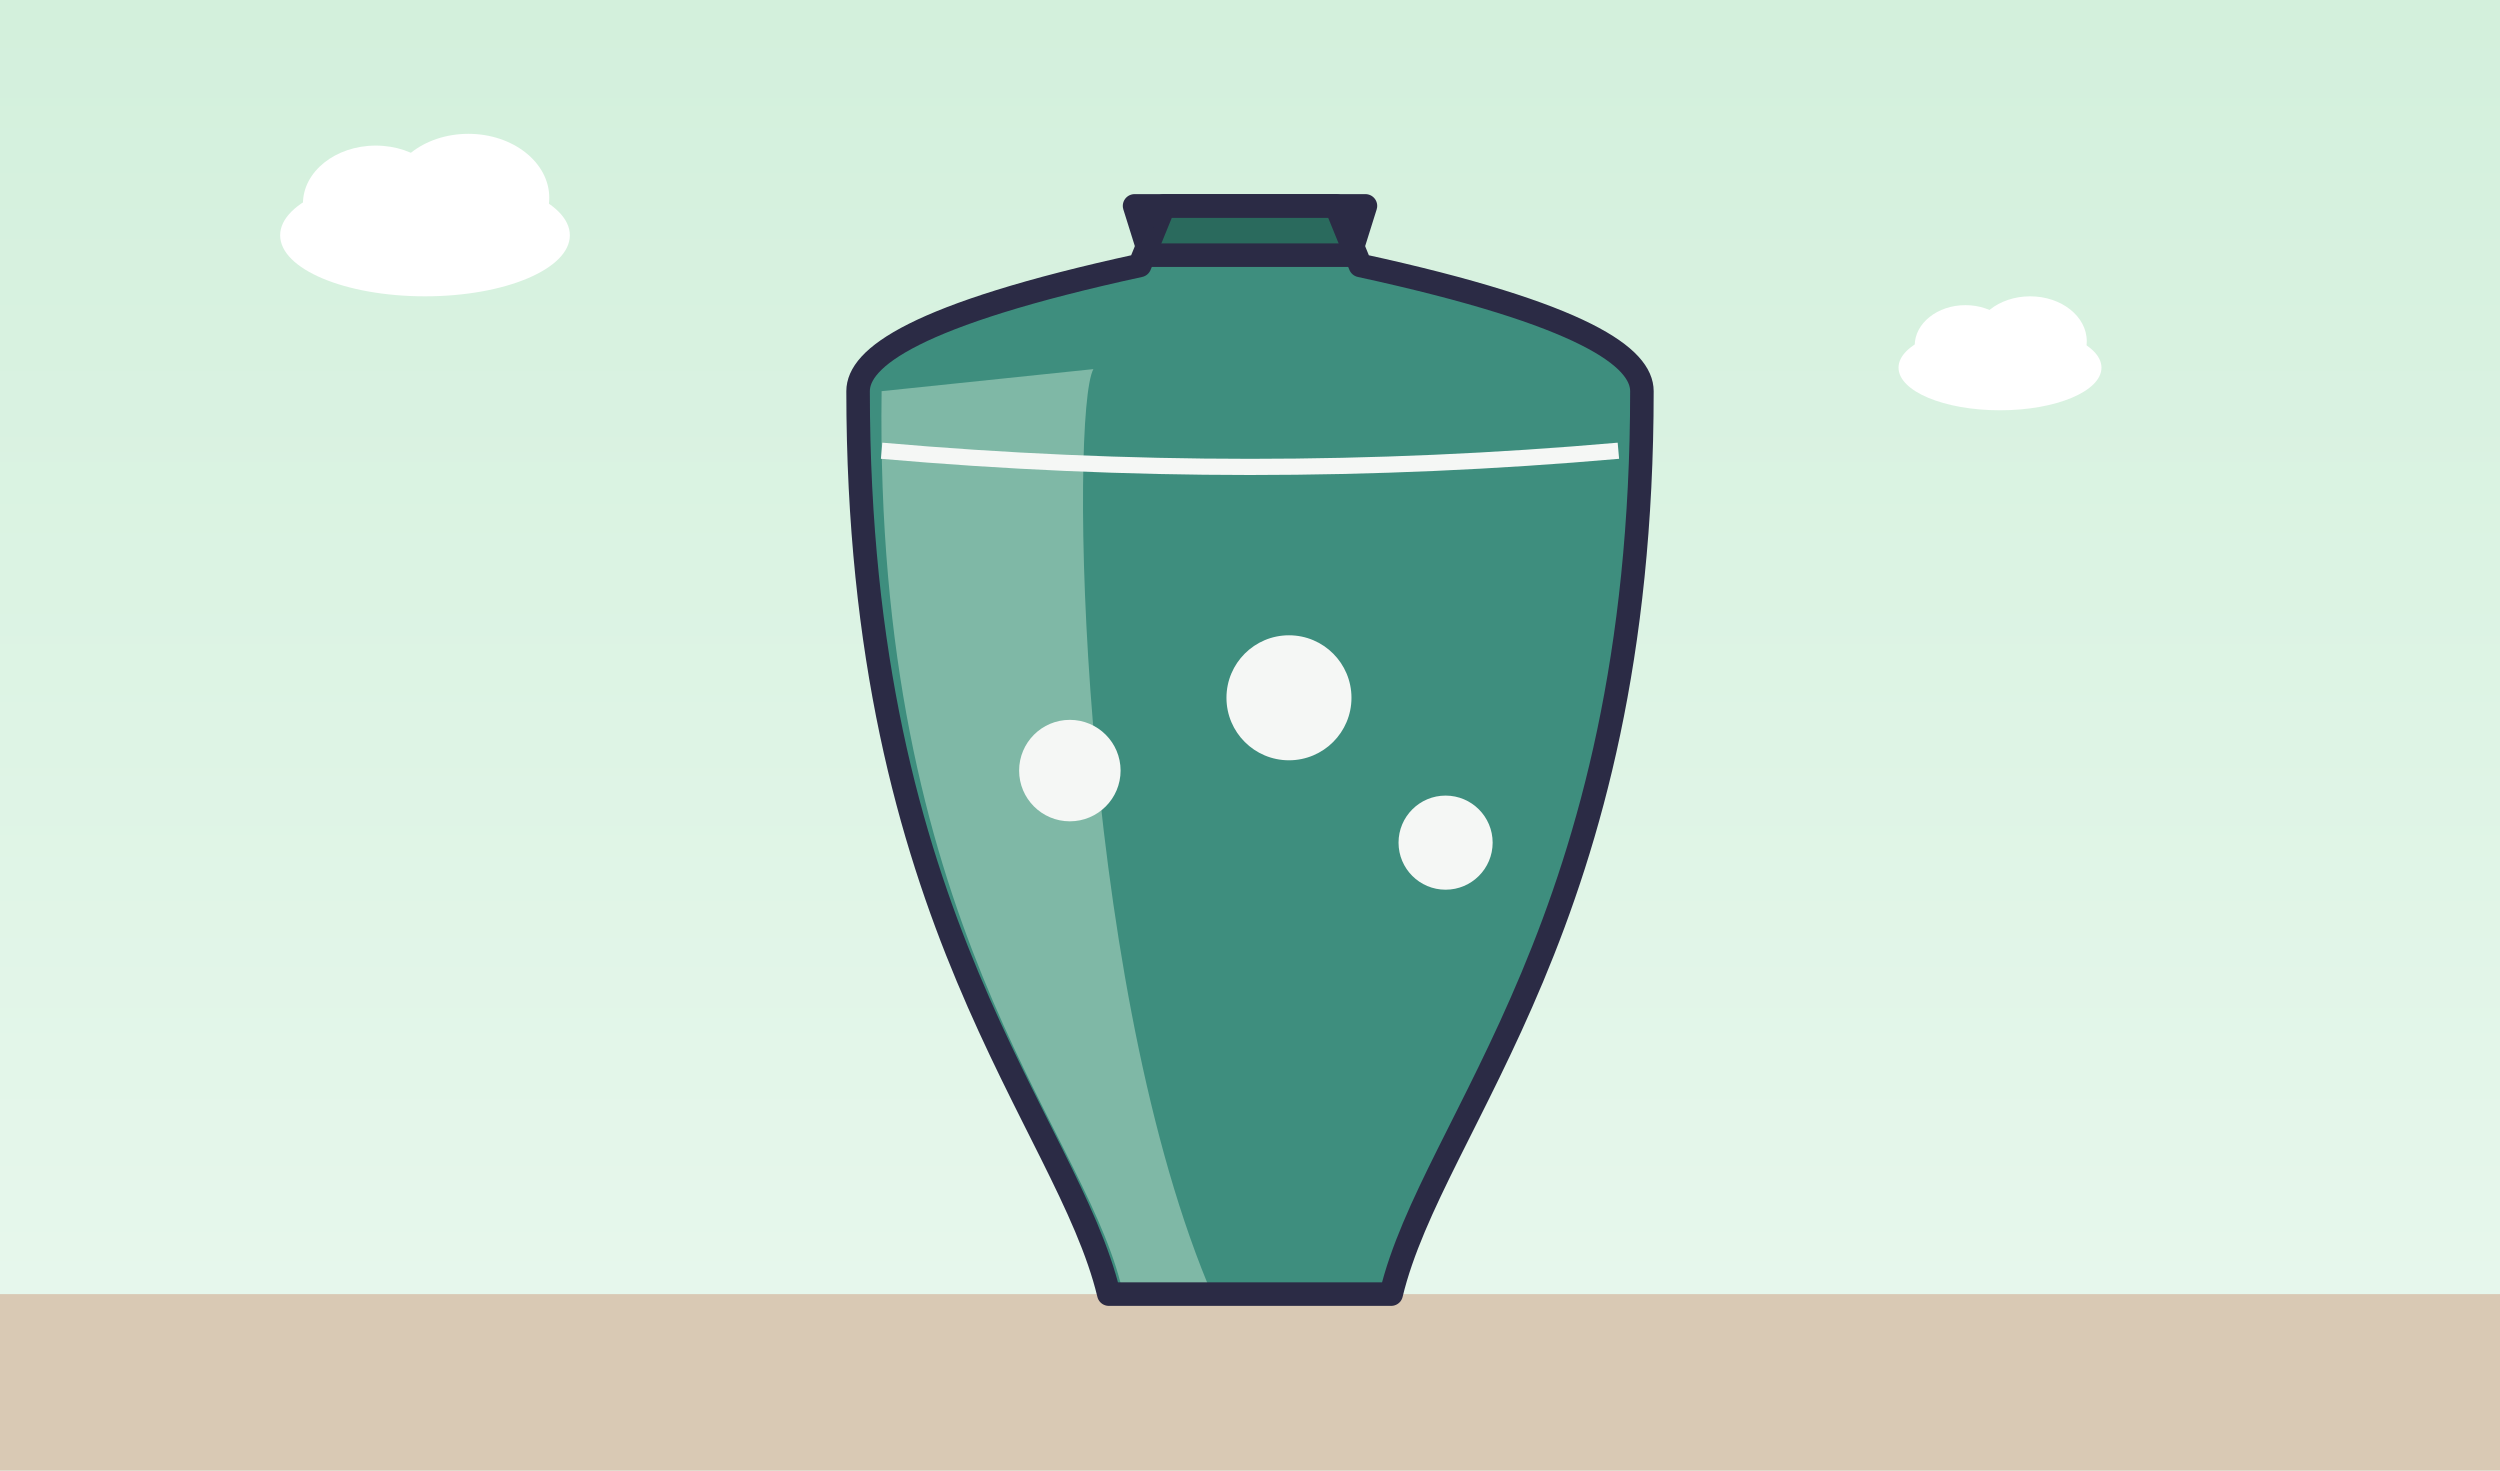
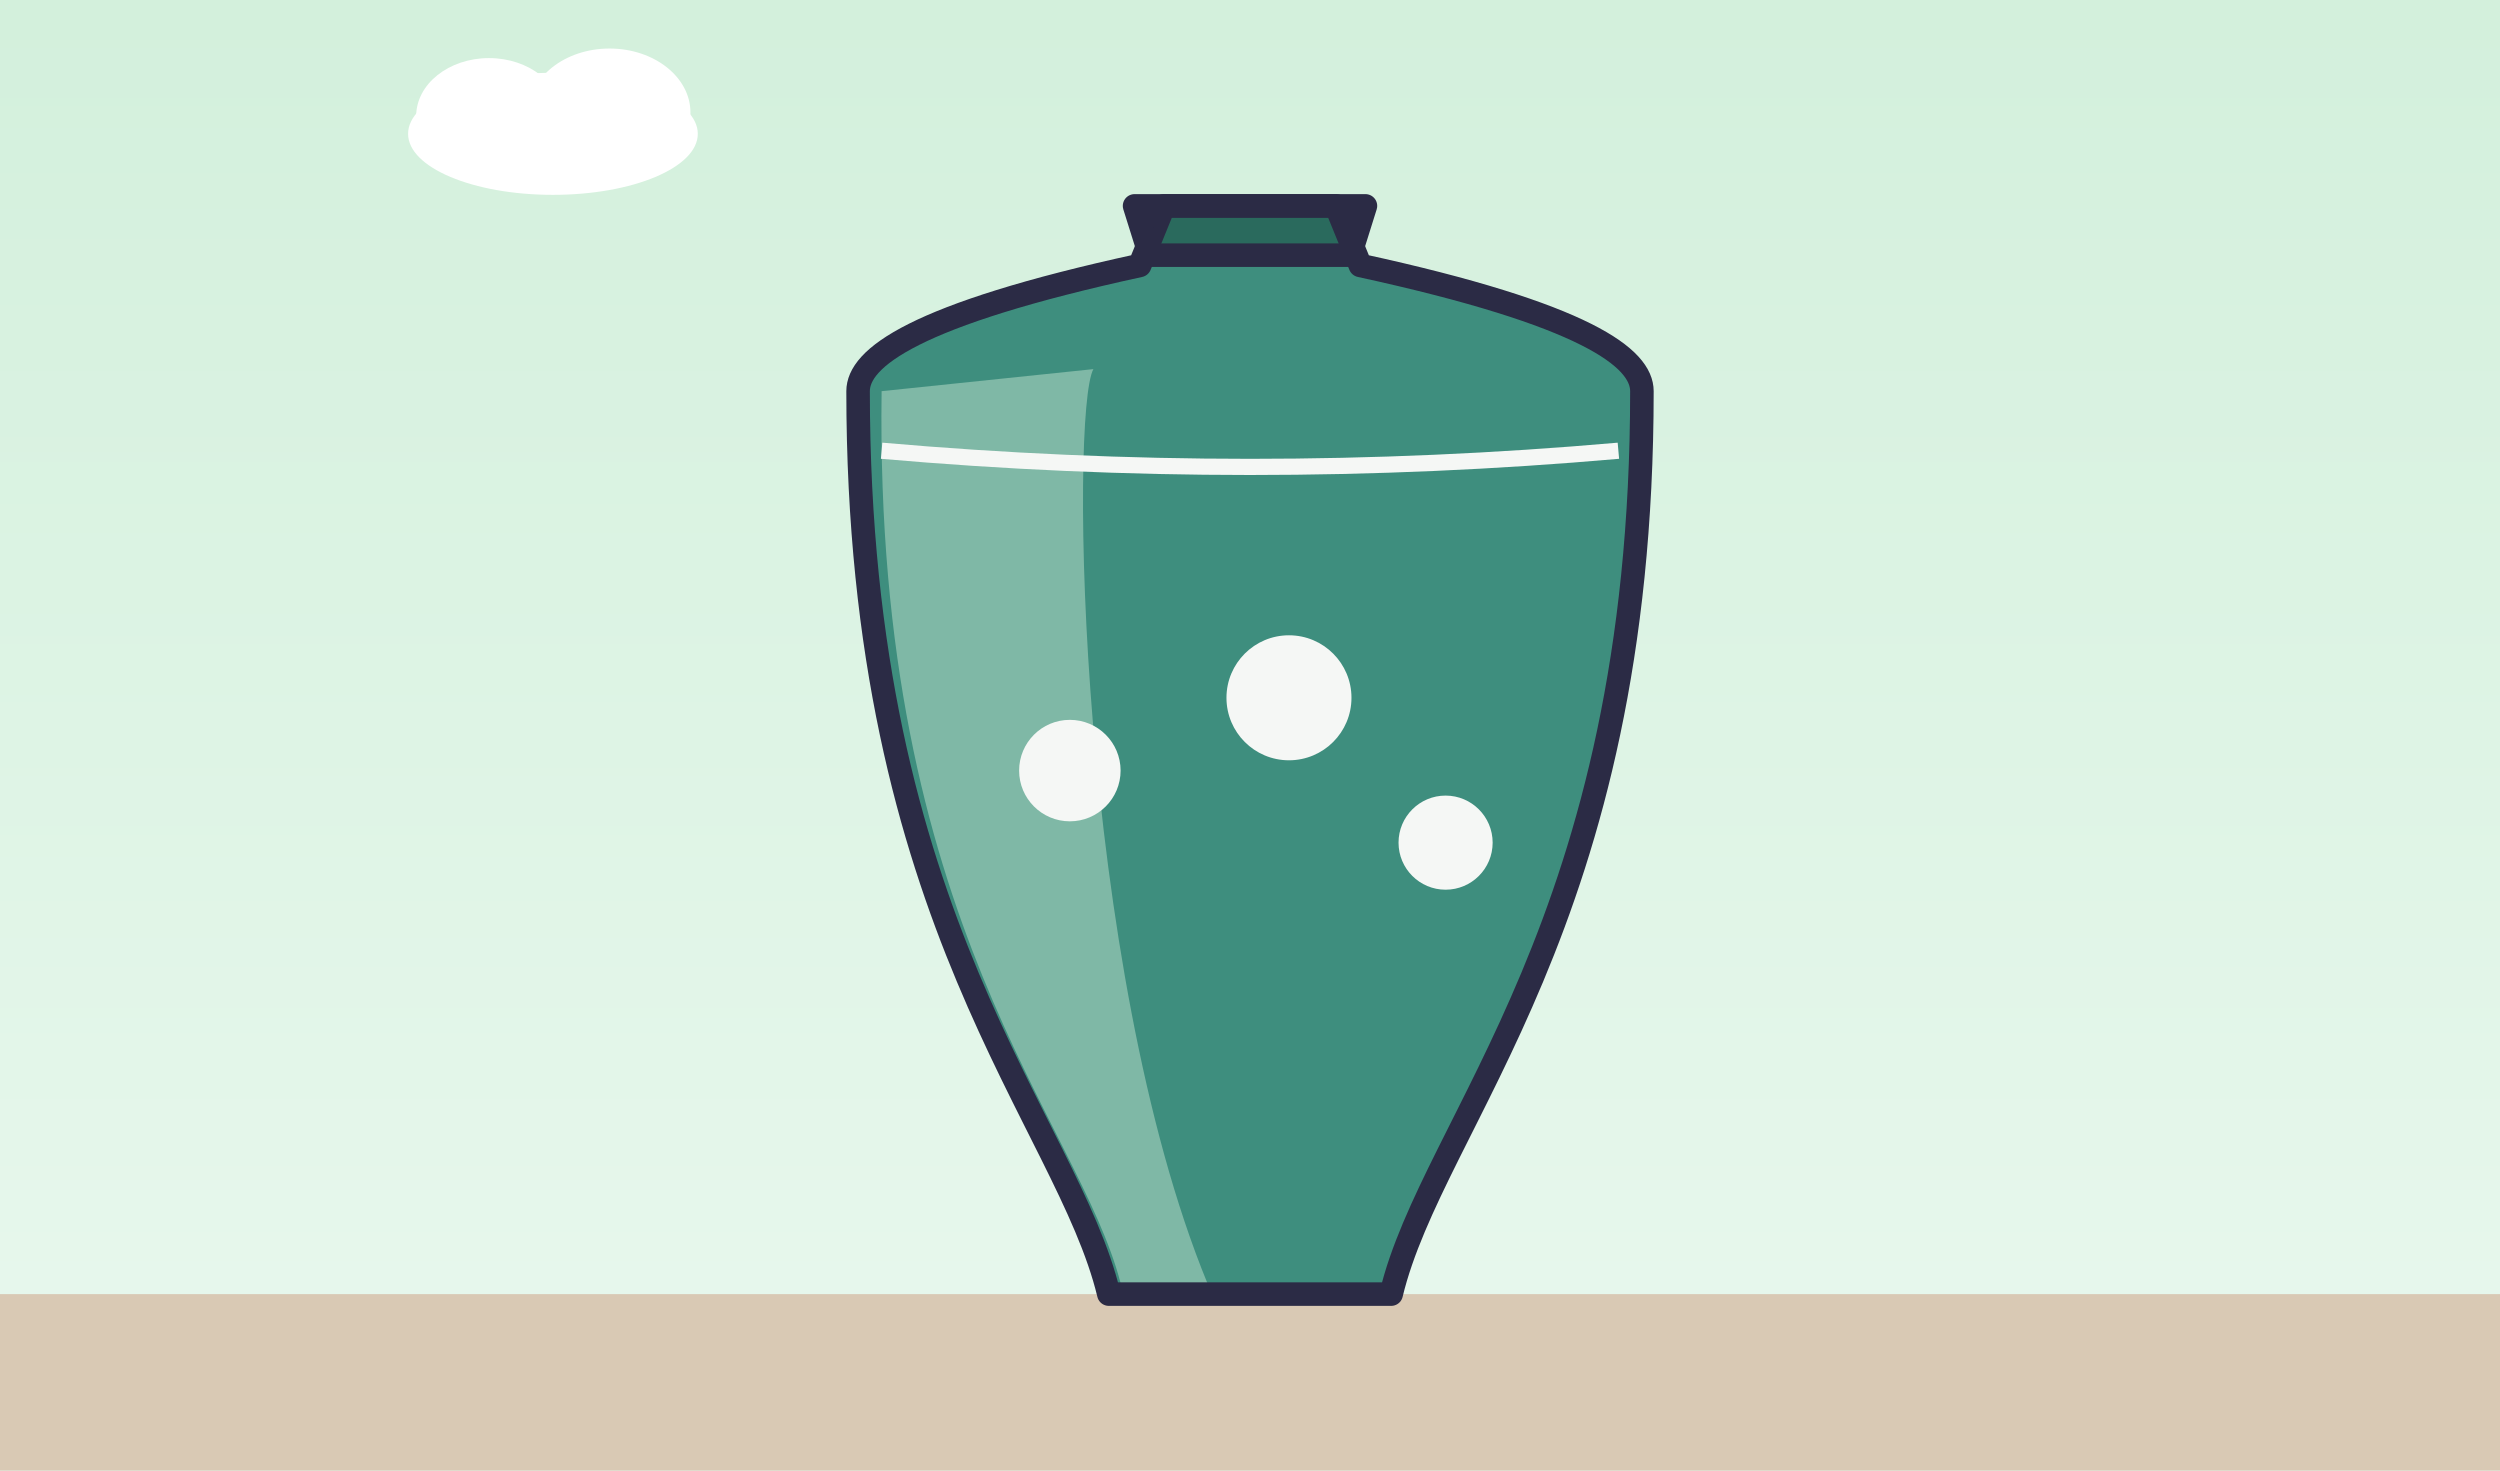
<svg xmlns="http://www.w3.org/2000/svg" viewBox="0 0 340 200" width="340" height="200" role="img" aria-label="강진 청자 매병" data-landmark="dasan-chodang">
  <defs>
    <linearGradient id="sky" x1="0" y1="0" x2="0" y2="1">
      <stop offset="0" stop-color="#D3F0DC" />
      <stop offset="1" stop-color="#E9F8EE" />
    </linearGradient>
  </defs>
  <rect width="340" height="200" fill="url(#sky)" />
  <g fill="#FFFFFF">
-     <ellipse cx="57.8" cy="32.0" rx="19.7" ry="8.3" />
-     <ellipse cx="51.1" cy="27.7" rx="9.9" ry="7.9" />
-     <ellipse cx="63.7" cy="26.9" rx="11.0" ry="8.7" />
+     <ellipse cx="75.2" cy="18.2" rx="19.7" ry="8.3" />
+     <ellipse cx="66.5" cy="15.8" rx="9.9" ry="7.9" />
+     <ellipse cx="82.9" cy="15.3" rx="11.0" ry="8.7" />
  </g>
  <g fill="#FFFFFF">
-     <ellipse cx="272.0" cy="50.0" rx="13.8" ry="5.8" />
-     <ellipse cx="267.3" cy="47.0" rx="6.9" ry="5.5" />
-     <ellipse cx="276.1" cy="46.4" rx="7.7" ry="6.1" />
+     <ellipse cx="354.1" cy="28.5" rx="13.8" ry="5.8" />
+     <ellipse cx="347.8" cy="26.8" rx="6.9" ry="5.5" />
+     <ellipse cx="359.3" cy="26.4" rx="7.7" ry="6.1" />
  </g>
  <rect y="176.0" width="340" height="24.0" fill="#D9C9B4" />
  <path d="M158.3,28.0 L155.0,36.1 C124.2,42.8 116.7,48.7 116.7,53.2 C116.7,125.7 145.1,152.3 150.8,176.0 L189.2,176.0 C194.9,152.3 223.3,125.7 223.3,53.2 C223.3,48.7 215.8,42.8 185.0,36.1 L181.7,28.0 Z" fill="#3E8E7E" />
  <path d="M119.9,53.2 C118.9,125.7 146.6,152.3 152.4,174.5 L164.2,174.5 C146.6,131.6 145.5,56.1 148.7,50.2 Z" fill="#7FB8A6" />
  <g fill="#F5F7F5">
    <circle cx="145.5" cy="104.8" r="6.9" />
    <circle cx="175.3" cy="94.9" r="8.5" />
    <circle cx="196.6" cy="114.6" r="6.4" />
  </g>
  <g fill="none" stroke="#F5F7F5" stroke-width="2.2">
    <path d="M119.9,61.3 Q170.0,65.7 220.1,61.3" />
  </g>
  <path d="M154.3,28.0 L185.7,28.0 L183.6,34.7 L156.4,34.7 Z" fill="#2A6A5D" />
  <g fill="none" stroke="#2B2B45" stroke-width="3.2" stroke-linejoin="round" stroke-linecap="round">
    <path d="M158.3,28.0 L155.0,36.1 C124.2,42.8 116.7,48.7 116.7,53.2 C116.7,125.7 145.1,152.3 150.8,176.0 L189.2,176.0 C194.9,152.3 223.3,125.7 223.3,53.2 C223.3,48.7 215.8,42.8 185.0,36.1 L181.7,28.0 Z" />
    <path d="M154.3,28.0 L185.7,28.0 L183.6,34.7 L156.4,34.7 Z" />
  </g>
</svg>
